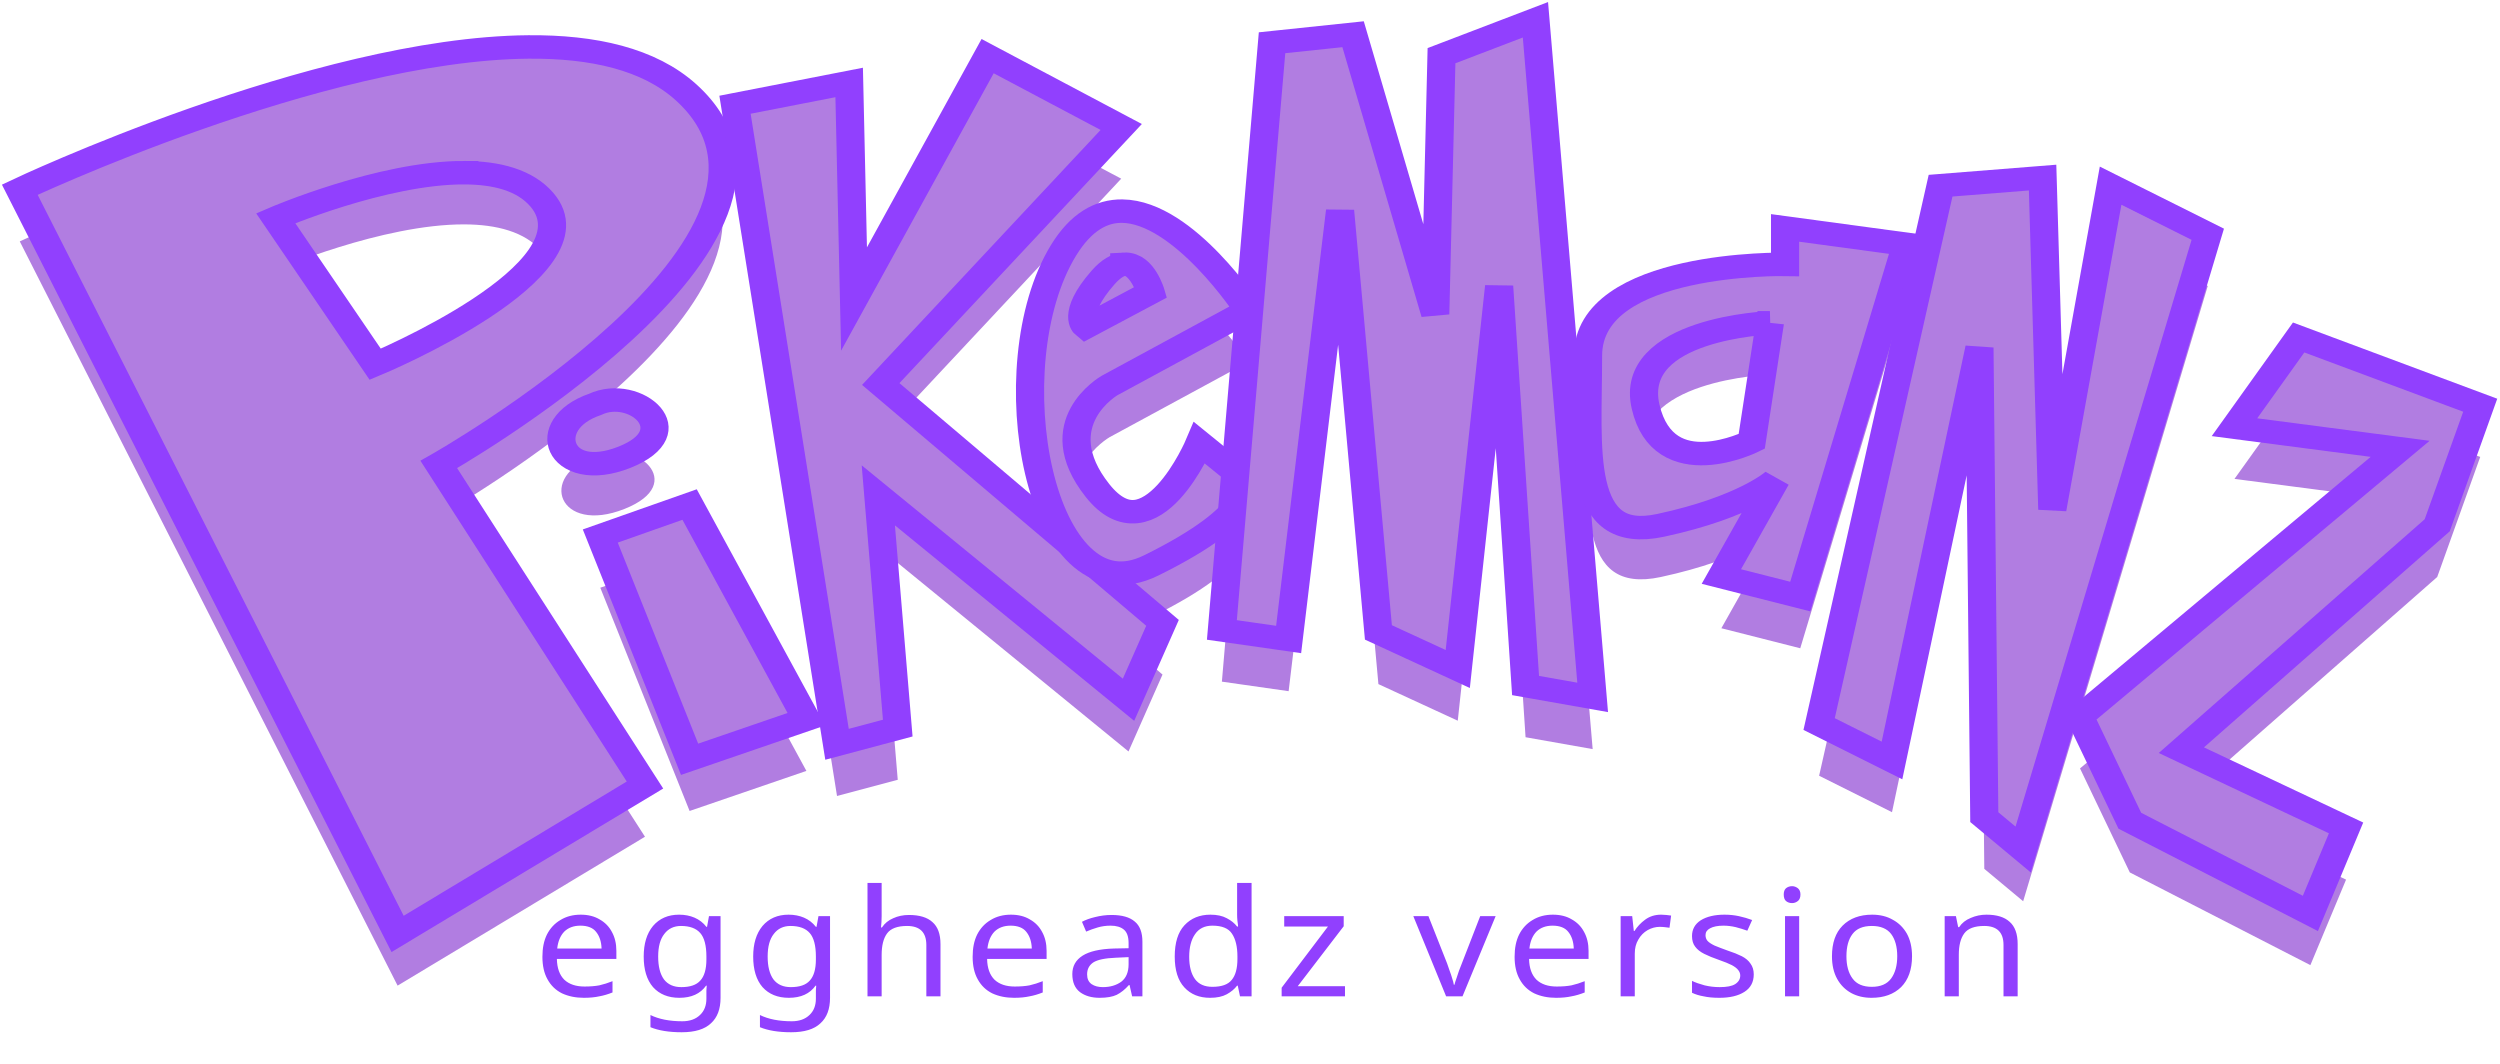
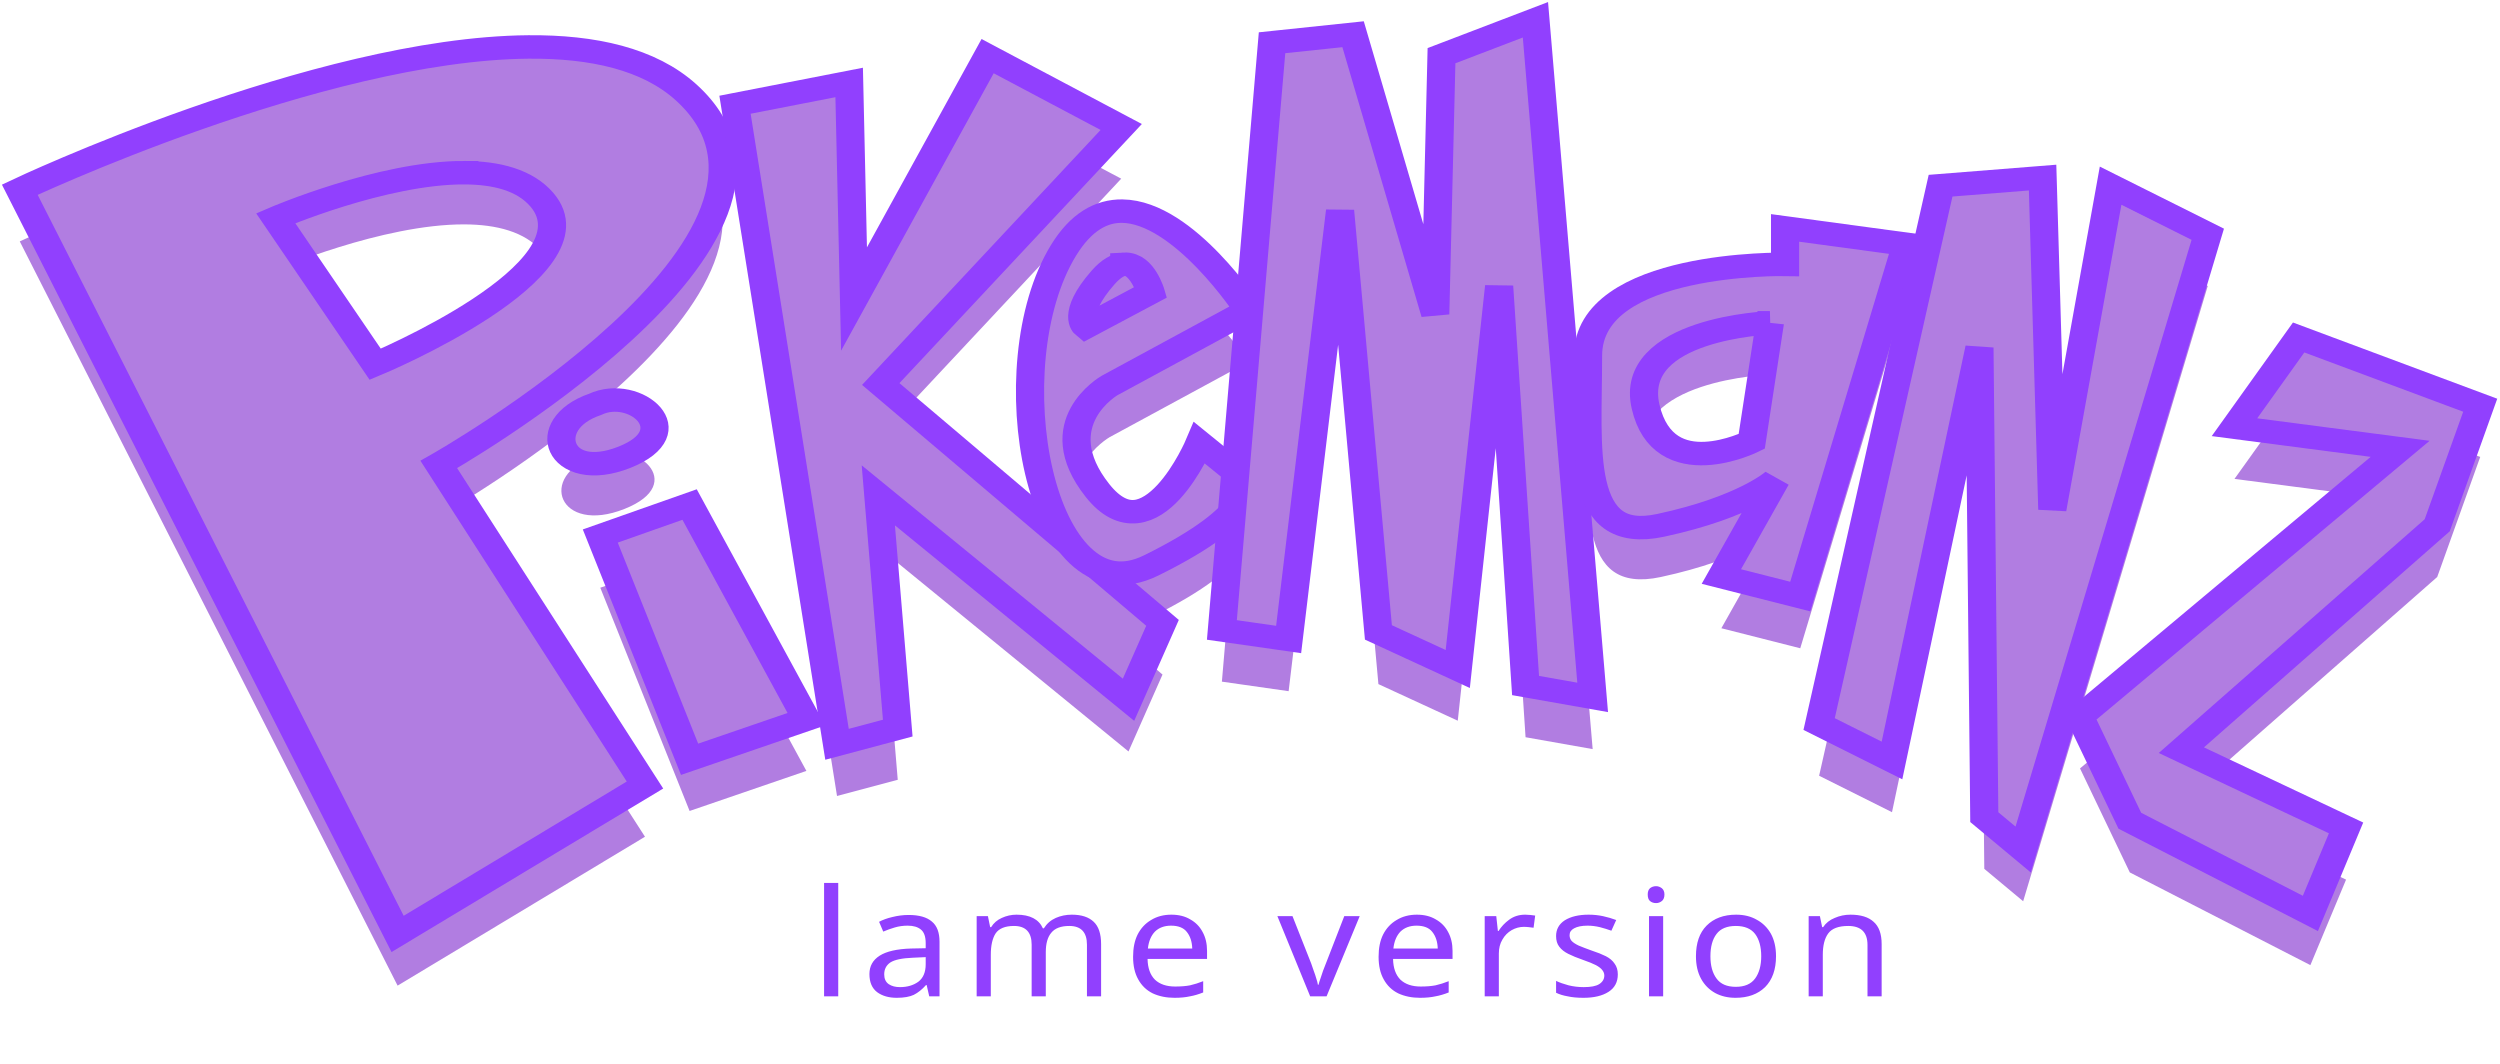
<svg xmlns="http://www.w3.org/2000/svg" width="126.423" height="53.799" id="svg2" version="1.1">
  <defs id="defs4" />
  <g id="layer1" transform="translate(-80.35113,-322.0318)">
    <g id="g3897-6" transform="matrix(0.2432008,0,0,0.2026399,61.54546,296.416)" style="stroke:none;fill:#b17de1;fill-opacity:1">
      <path id="path2985-5" d="m 187.188,151.031 c -43.794,0.458 -105.75,35.625 -105.75,35.625 L 160,372.375 l 51.438,-37.156 -42.875,-80 c 0,0 84.295,-57.129 51.438,-92.844 -7.701,-8.371 -19.406,-11.484 -32.812,-11.344 z m -13.312,31.375 c 6.689,0.025 12.609,1.828 16.125,6.75 12.5,17.5 -34.656,41.062 -34.656,41.062 l -20.688,-36.438 c 0,0 22.124,-11.438 39.219,-11.375 z" style="fill:#b17de1;fill-opacity:1;stroke:none" />
      <path id="path2991-4" d="m 220.714,328.791 24.286,-10 -24.286,-53.571 -18.571,7.857 z" style="fill:#b17de1;fill-opacity:1;stroke:none" />
      <path id="path2993-9" d="m 201.071,240.219 c 8.214,-4.643 19.643,6.786 6.071,13.214 -13.571,6.429 -18.214,-8.214 -6.071,-13.214 z" style="fill:#b17de1;fill-opacity:1;stroke:none" />
      <path id="path2995-0" d="m 230.156,165.448 21.213,159.604 12.627,-4.041 -4.041,-58.084 52.023,51.013 7.071,-19.193 -58.589,-59.599 50.003,-64.145 -27.779,-17.678 -27.779,60.609 -1.01,-54.043 z" style="fill:#b17de1;fill-opacity:1;stroke:none" />
      <path id="path2997-6" d="m 310.656,192 c -4.288,-0.059 -8.523,2.603 -12.188,9.781 -14.657,28.712 -5.061,92.388 18.188,78.656 23.248,-13.732 19.719,-21.219 19.719,-21.219 l -9.625,-9.375 c 0,0 -10.1,28.728 -21.219,11.875 C 294.412,244.866 308.062,235.5 308.062,235.5 l 28.812,-18.75 c 0,0 -13.355,-24.574 -26.219,-24.75 z m 0.438,13.25 c 3.736,-0.259 5.5,7 5.5,7 l -13.5,8.625 c 0,0 -3.16,-3.093 3.594,-12.312 1.688,-2.305 3.161,-3.226 4.406,-3.312 z" style="fill:#b17de1;fill-opacity:1;stroke:none" />
      <path id="path3001-9" d="m 341.824,149.981 -10.429,146.536 13.878,2.38 10.694,-107.018 7.973,105.252 16.501,9.133 8.602,-95.537 5.496,99.661 13.951,2.962 -11.9,-169.101 -19.53,8.959 -1.302,64.51 -17.083,-69.863 z" style="fill:#b17de1;fill-opacity:1;stroke:none" />
      <path id="path3003-3" d="m 448.5,196.188 0,9.094 c 0,0 -40.969,-0.904 -40.969,22.781 0,23.685 -2.522,46.899 15.125,42.344 17.647,-4.555 23.938,-11.375 23.938,-11.375 L 435.25,283.188 l 16.406,5 22.062,-87.906 L 448.5,196.188 z m -3.156,23.688 -3.781,29.594 c 0,0 -18.281,10.93 -22.062,-8.656 -3.781,-19.586 25.844,-20.938 25.844,-20.938 z" style="fill:#b17de1;fill-opacity:1;stroke:none" />
      <path id="path3007-1" d="m 480.833,185.651 -25.254,134.35 15.152,9.091 18.183,-103.036 1.01,117.178 8.081,8.081 38.386,-153.543 -20.203,-12.122 -12.122,80.812 -2.02,-82.833 z" style="fill:#b17de1;fill-opacity:1;stroke:none" />
      <path id="path3009-5" d="m 555.288,223.532 37.754,16.905 -8.942,29.962 -53.202,56.123 34.249,19.401 -7.421,21.338 -37.545,-23.135 -10.353,-25.955 66.563,-66.852 -34.445,-5.396 z" style="fill:#b17de1;fill-opacity:1;stroke:none" />
    </g>
    <g id="g3897" transform="matrix(0.2432008,0,0,0.2026399,61.54546,293.8014)" style="stroke-width:5.856;stroke-miterlimit:4;stroke-dasharray:none;fill:#b17de1;fill-opacity:1;stroke:#9140fe;stroke-opacity:1">
      <path id="path2985" d="m 187.188,151.031 c -43.794,0.458 -105.75,35.625 -105.75,35.625 L 160,372.375 l 51.438,-37.156 -42.875,-80 c 0,0 84.295,-57.129 51.438,-92.844 -7.701,-8.371 -19.406,-11.484 -32.812,-11.344 z m -13.312,31.375 c 6.689,0.025 12.609,1.828 16.125,6.75 12.5,17.5 -34.656,41.062 -34.656,41.062 l -20.688,-36.438 c 0,0 22.124,-11.438 39.219,-11.375 z" style="fill:#b17de1;fill-opacity:1;stroke:#9140fe;stroke-width:5.856;stroke-linecap:butt;stroke-linejoin:miter;stroke-miterlimit:4;stroke-opacity:1;stroke-dasharray:none" />
      <path id="path2991" d="m 220.714,328.791 24.286,-10 -24.286,-53.571 -18.571,7.857 z" style="fill:#b17de1;fill-opacity:1;stroke:#9140fe;stroke-width:5.856;stroke-linecap:butt;stroke-linejoin:miter;stroke-miterlimit:4;stroke-opacity:1;stroke-dasharray:none" />
      <path id="path2993" d="m 201.071,240.219 c 8.214,-4.643 19.643,6.786 6.071,13.214 -13.571,6.429 -18.214,-8.214 -6.071,-13.214 z" style="fill:#b17de1;fill-opacity:1;stroke:#9140fe;stroke-width:5.856;stroke-linecap:butt;stroke-linejoin:miter;stroke-miterlimit:4;stroke-opacity:1;stroke-dasharray:none" />
      <path id="path2995" d="m 230.156,165.448 21.213,159.604 12.627,-4.041 -4.041,-58.084 52.023,51.013 7.071,-19.193 -58.589,-59.599 50.003,-64.145 -27.779,-17.678 -27.779,60.609 -1.01,-54.043 z" style="fill:#b17de1;fill-opacity:1;stroke:#9140fe;stroke-width:5.856;stroke-linecap:butt;stroke-linejoin:miter;stroke-miterlimit:4;stroke-opacity:1;stroke-dasharray:none" />
      <path id="path2997" d="m 310.656,192 c -4.288,-0.059 -8.523,2.603 -12.188,9.781 -14.657,28.712 -5.061,92.388 18.188,78.656 23.248,-13.732 19.719,-21.219 19.719,-21.219 l -9.625,-9.375 c 0,0 -10.1,28.728 -21.219,11.875 C 294.412,244.866 308.062,235.5 308.062,235.5 l 28.812,-18.75 c 0,0 -13.355,-24.574 -26.219,-24.75 z m 0.438,13.25 c 3.736,-0.259 5.5,7 5.5,7 l -13.5,8.625 c 0,0 -3.16,-3.093 3.594,-12.312 1.688,-2.305 3.161,-3.226 4.406,-3.312 z" style="fill:#b17de1;fill-opacity:1;stroke:#9140fe;stroke-width:5.856;stroke-linecap:butt;stroke-linejoin:miter;stroke-miterlimit:4;stroke-opacity:1;stroke-dasharray:none" />
      <path id="path3001" d="m 341.824,149.981 -10.429,146.536 13.878,2.38 10.694,-107.018 7.973,105.252 16.501,9.133 8.602,-95.537 5.496,99.661 13.951,2.962 -11.9,-169.101 -19.53,8.959 -1.302,64.51 -17.083,-69.863 z" style="fill:#b17de1;fill-opacity:1;stroke:#9140fe;stroke-width:5.856;stroke-linecap:butt;stroke-linejoin:miter;stroke-miterlimit:4;stroke-opacity:1;stroke-dasharray:none" />
      <path id="path3003" d="m 448.5,196.188 0,9.094 c 0,0 -40.969,-0.904 -40.969,22.781 0,23.685 -2.522,46.899 15.125,42.344 17.647,-4.555 23.938,-11.375 23.938,-11.375 L 435.25,283.188 l 16.406,5 22.062,-87.906 L 448.5,196.188 z m -3.156,23.688 -3.781,29.594 c 0,0 -18.281,10.93 -22.062,-8.656 -3.781,-19.586 25.844,-20.938 25.844,-20.938 z" style="fill:#b17de1;fill-opacity:1;stroke:#9140fe;stroke-width:5.856;stroke-linecap:butt;stroke-linejoin:miter;stroke-miterlimit:4;stroke-opacity:1;stroke-dasharray:none" />
      <path id="path3007" d="m 480.833,185.651 -25.254,134.35 15.152,9.091 18.183,-103.036 1.01,117.178 8.081,8.081 38.386,-153.543 -20.203,-12.122 -12.122,80.812 -2.02,-82.833 z" style="fill:#b17de1;fill-opacity:1;stroke:#9140fe;stroke-width:5.856;stroke-linecap:butt;stroke-linejoin:miter;stroke-miterlimit:4;stroke-opacity:1;stroke-dasharray:none" />
      <path id="path3009" d="m 555.288,223.532 37.754,16.905 -8.942,29.962 -53.202,56.123 34.249,19.401 -7.421,21.338 -37.545,-23.135 -10.353,-25.955 66.563,-66.852 -34.445,-5.396 z" style="fill:#b17de1;fill-opacity:1;stroke:#9140fe;stroke-width:5.856;stroke-linecap:butt;stroke-linejoin:miter;stroke-miterlimit:4;stroke-opacity:1;stroke-dasharray:none" />
    </g>
-     <text xml:space="preserve" style="font-size:20.432px;font-style:normal;font-variant:normal;font-weight:normal;font-stretch:normal;line-height:125%;letter-spacing:0.004px;word-spacing:0px;fill:#9140fe;fill-opacity:1;stroke:none;font-family:Ubuntu;-inkscape-font-specification:Ubuntu" x="103.134" y="387.551" id="text3798" transform="scale(1.040652,0.9609357)">
-       <tspan id="tspan3800" x="103.134" y="387.551" style="font-size:7.858px;font-weight:normal;line-height:125%;letter-spacing:0.488px;fill:#9140fe;fill-opacity:1">eggheadz version</tspan>
+     <text xml:space="preserve" style="font-size:20.432px;font-style:normal;font-variant:normal;font-weight:normal;font-stretch:normal;line-height:125%;letter-spacing:0.004px;word-spacing:0px;fill:#9140fe;fill-opacity:1;stroke:none;font-family:Ubuntu;-inkscape-font-specification:Ubuntu" x="116.587" y="387.551" id="text3798" transform="scale(1.040652,0.9609357)">
+       <tspan id="tspan3800" x="116.587" y="387.551" style="font-size:7.858px;font-weight:normal;line-height:125%;letter-spacing:0.488px;fill:#9140fe;fill-opacity:1">lame version</tspan>
    </text>
  </g>
</svg>
